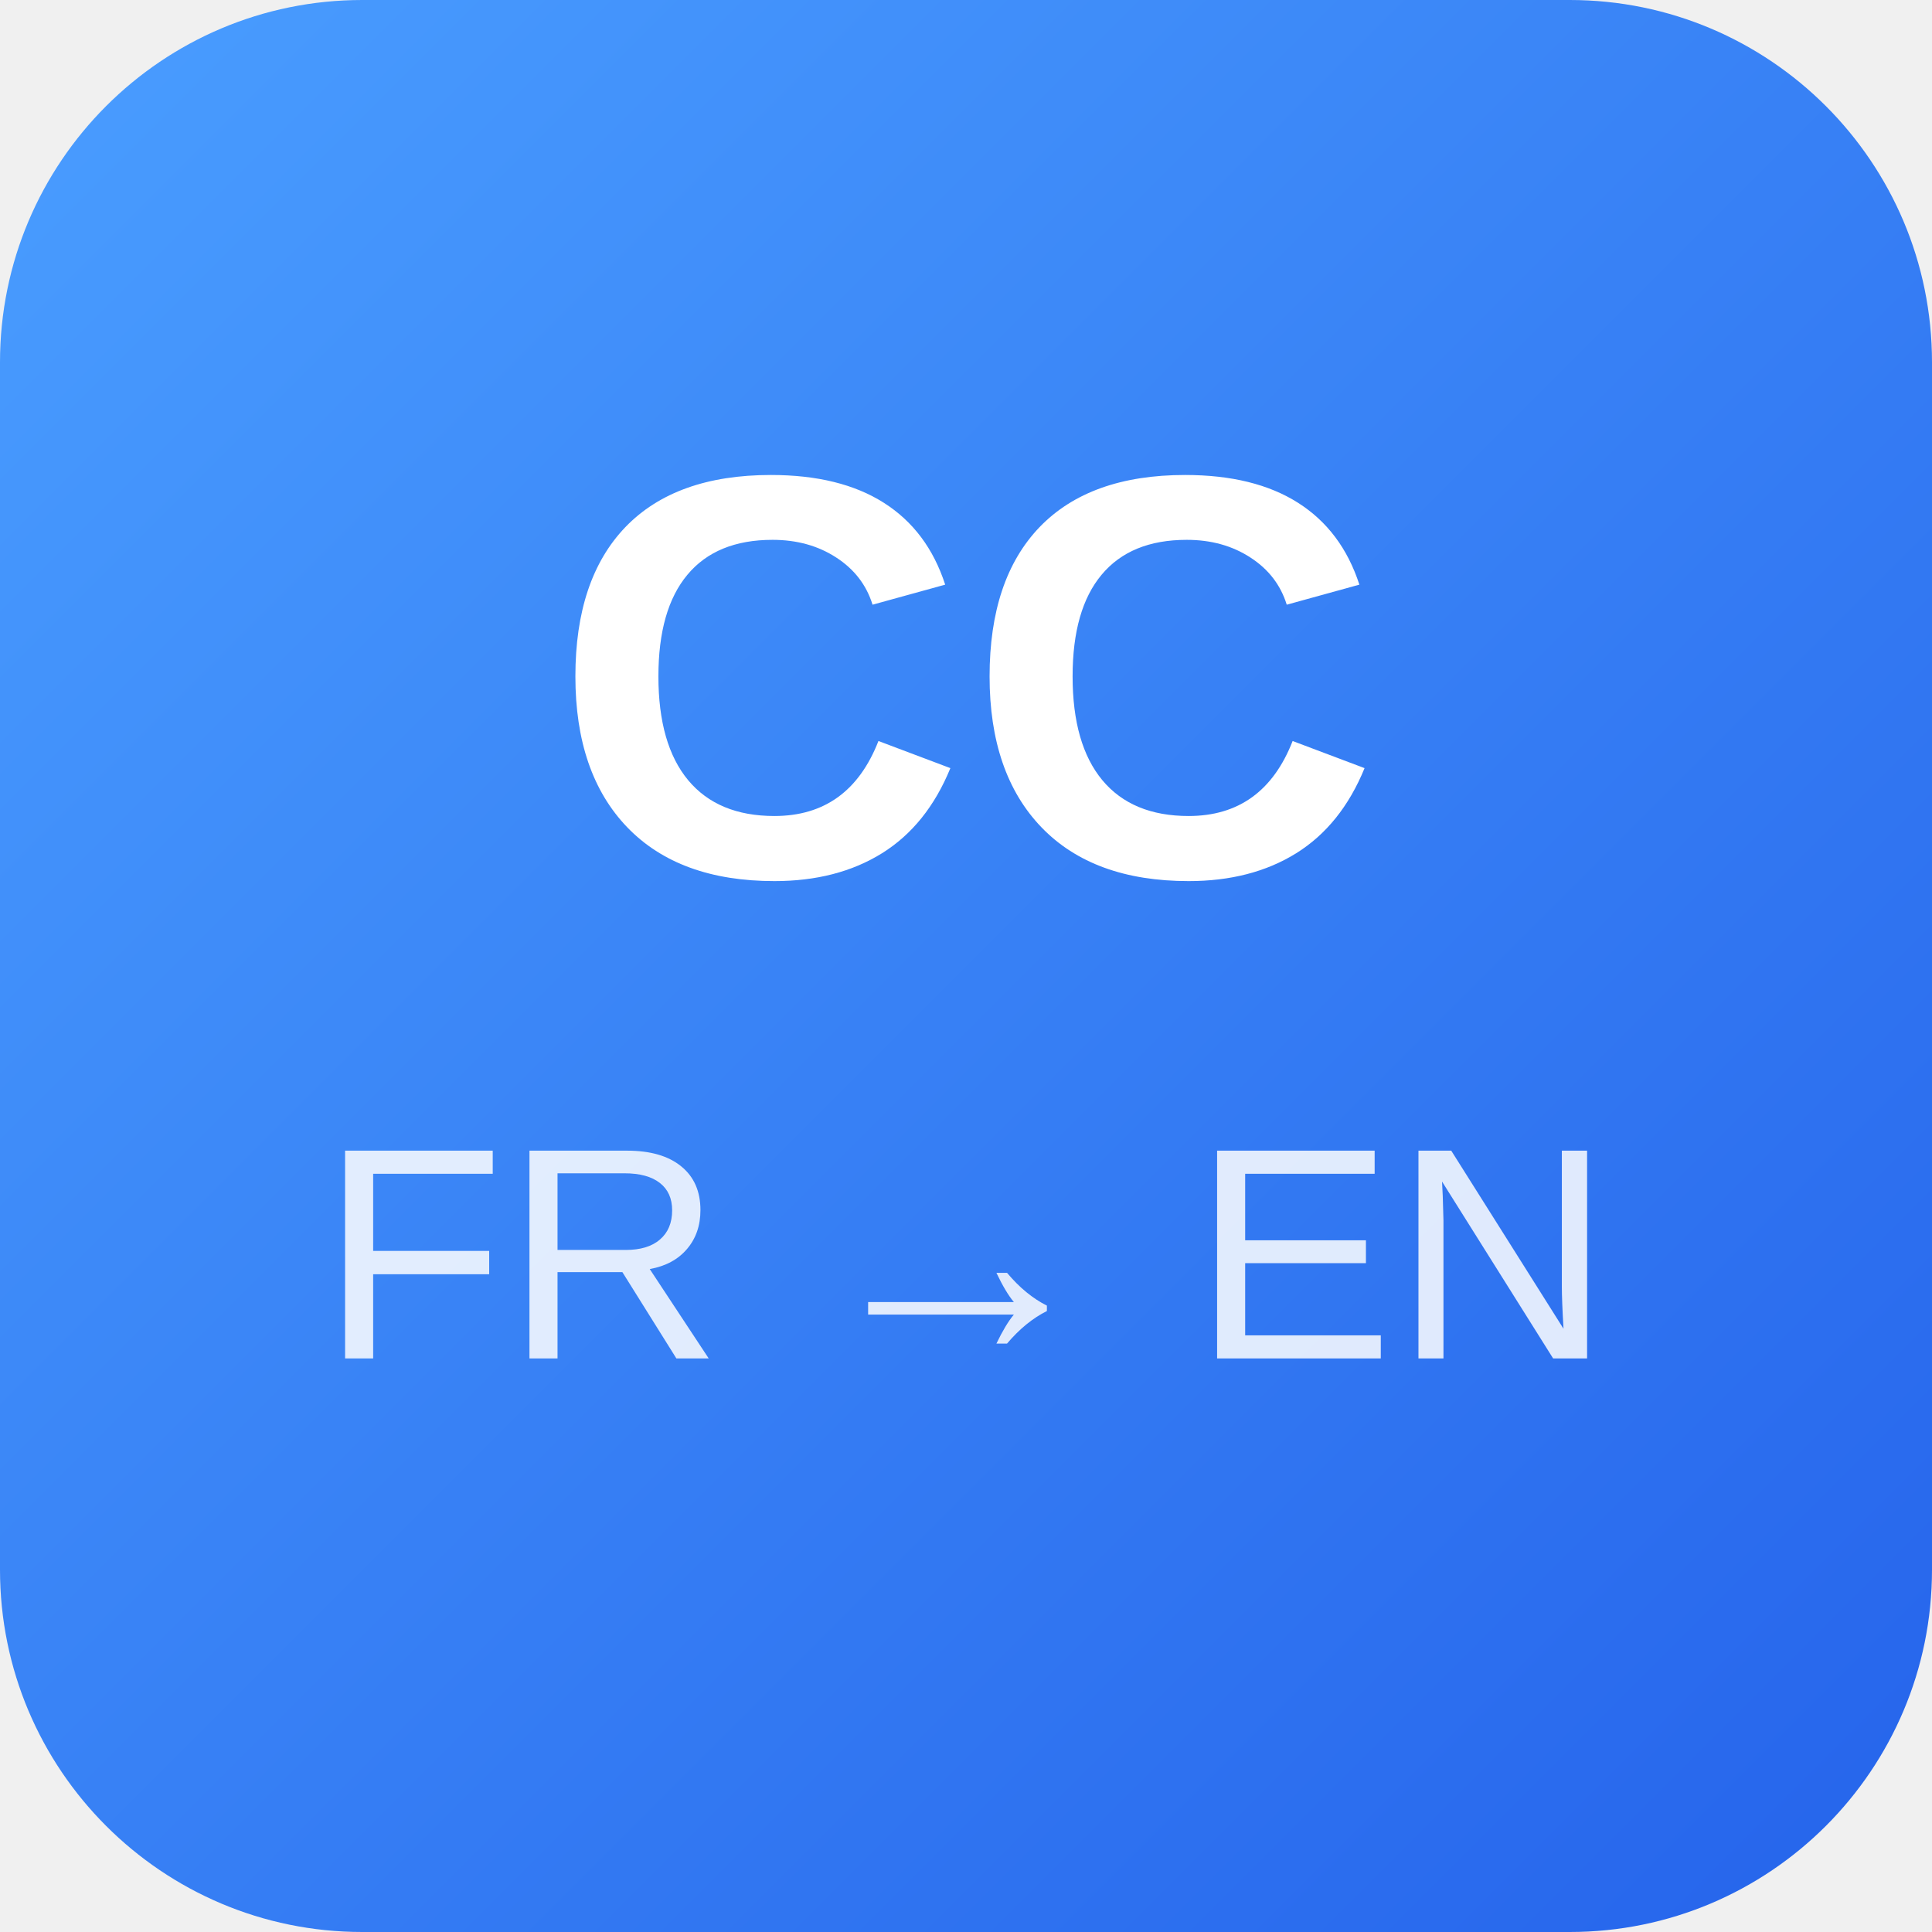
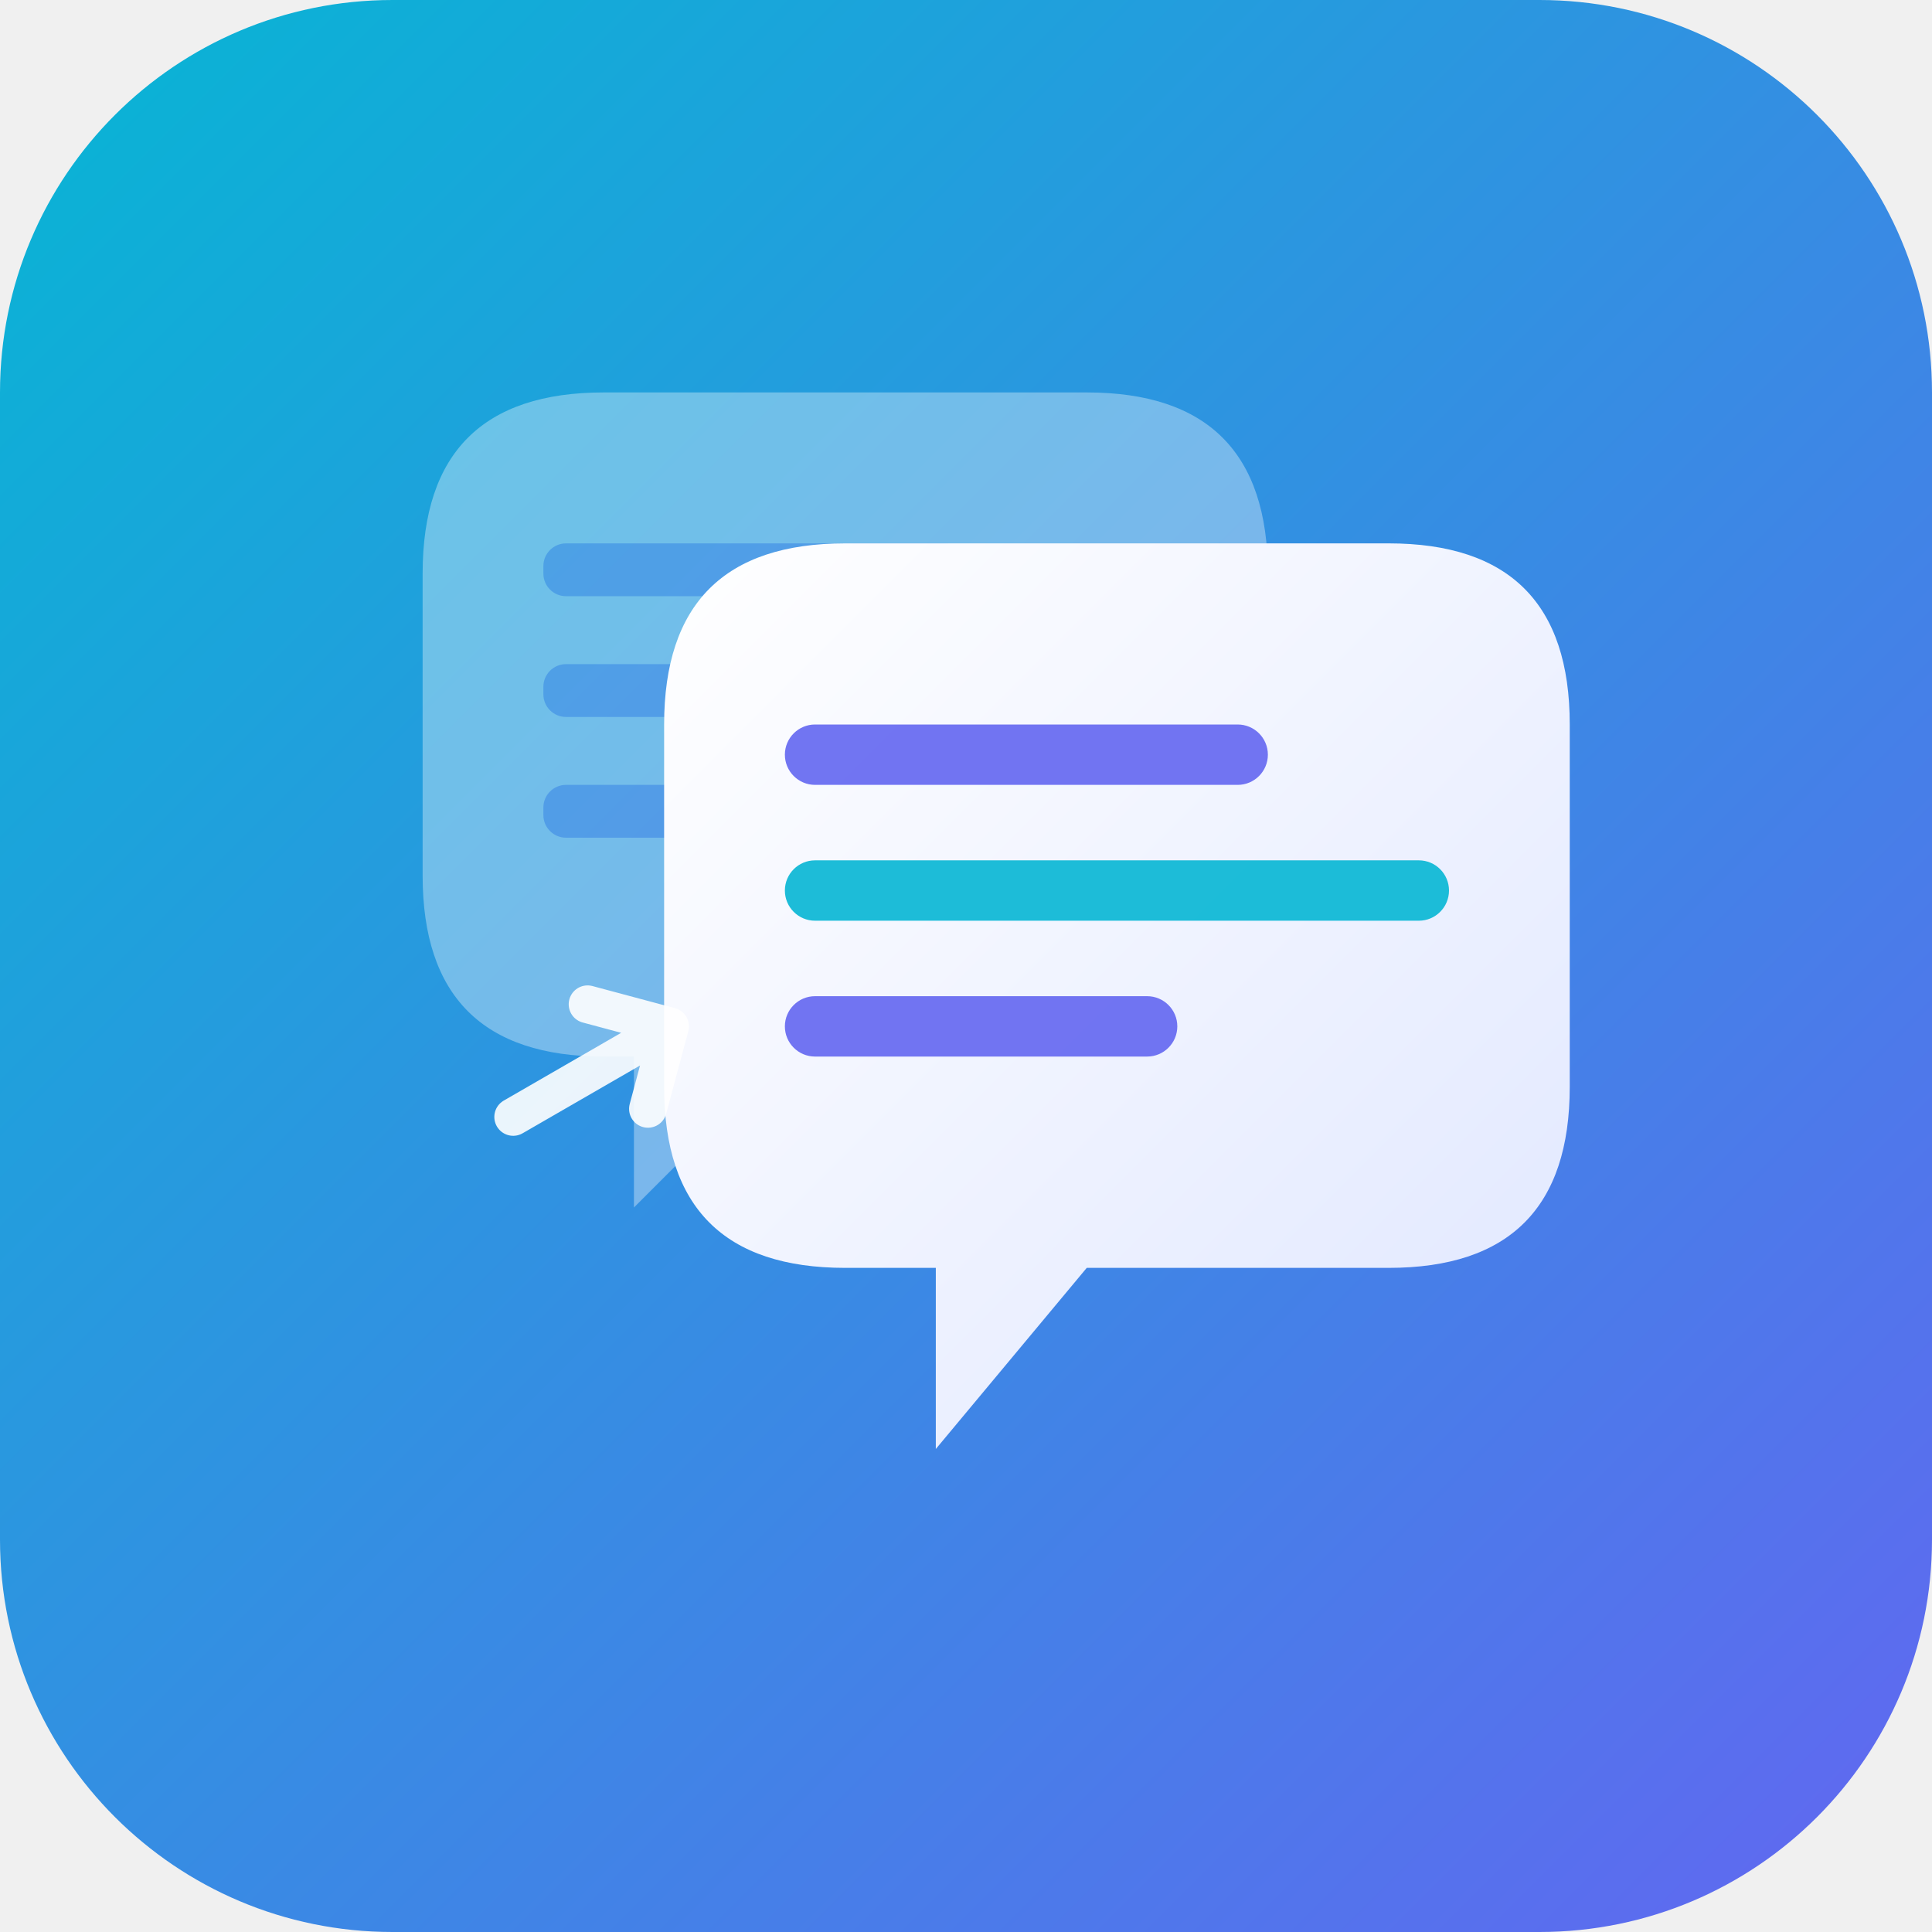
<svg xmlns="http://www.w3.org/2000/svg" viewBox="0 0 128 128">
  <defs>
    <linearGradient id="bg" x1="0%" y1="0%" x2="100%" y2="100%">
-       <stop offset="0%" style="stop-color:#4a9eff" />
-       <stop offset="100%" style="stop-color:#2563eb" />
+       <stop offset="0%" style="stop-color:#06b6d4" />
+       <stop offset="100%" style="stop-color:#6366f1" />
+     </linearGradient>
+     <linearGradient id="bubbleFront" x1="0%" y1="0%" x2="100%" y2="100%">
+       <stop offset="0%" style="stop-color:#ffffff" />
+       <stop offset="100%" style="stop-color:#e0e7ff" />
    </linearGradient>
  </defs>
-   <rect width="128" height="128" rx="24" fill="url(#bg)" />
-   <text x="64" y="58" text-anchor="middle" font-family="Segoe UI,Arial,sans-serif" font-weight="700" font-size="38" fill="white">CC</text>
-   <text x="64" y="90" text-anchor="middle" font-family="Segoe UI,Arial,sans-serif" font-weight="400" font-size="20" fill="rgba(255,255,255,0.85)">FR → EN</text>
+   <rect width="128" height="128" rx="26" fill="url(#bg)" />
+   <g opacity="0.35">
+     <path d="M28,38 Q28,26 40,26 L72,26 Q84,26 84,38 L84,58 Q84,70 72,70 L52,70 L42,80 L42,70 L40,70 Q28,70 28,58 Z" fill="#fff" />
+     <rect x="36" y="36" width="28" height="3.5" rx="1.5" fill="#6366f1" opacity="0.6" />
+     <rect x="36" y="44" width="38" height="3.5" rx="1.5" fill="#6366f1" opacity="0.6" />
+     <rect x="36" y="52" width="22" height="3.5" rx="1.5" fill="#6366f1" opacity="0.6" />
+   </g>
+   <path d="M44,48 Q44,36 56,36 L92,36 Q104,36 104,48 L104,72 Q104,84 92,84 L72,84 L62,96 L62,84 L56,84 Q44,84 44,72 Z" fill="url(#bubbleFront)" />
+   <rect x="52" y="48" width="32" height="4" rx="2" fill="#6366f1" opacity="0.9" />
+   <rect x="52" y="57" width="44" height="4" rx="2" fill="#06b6d4" opacity="0.9" />
+   <rect x="52" y="66" width="26" height="4" rx="2" fill="#6366f1" opacity="0.9" />
+   <g transform="translate(34,74) rotate(-30)">
+     <path d="M0,0 L12,0 M8,-4 L12,0 L8,4" fill="none" stroke="#fff" stroke-width="2.5" stroke-linecap="round" stroke-linejoin="round" opacity="0.9" />
+   </g>
</svg>
